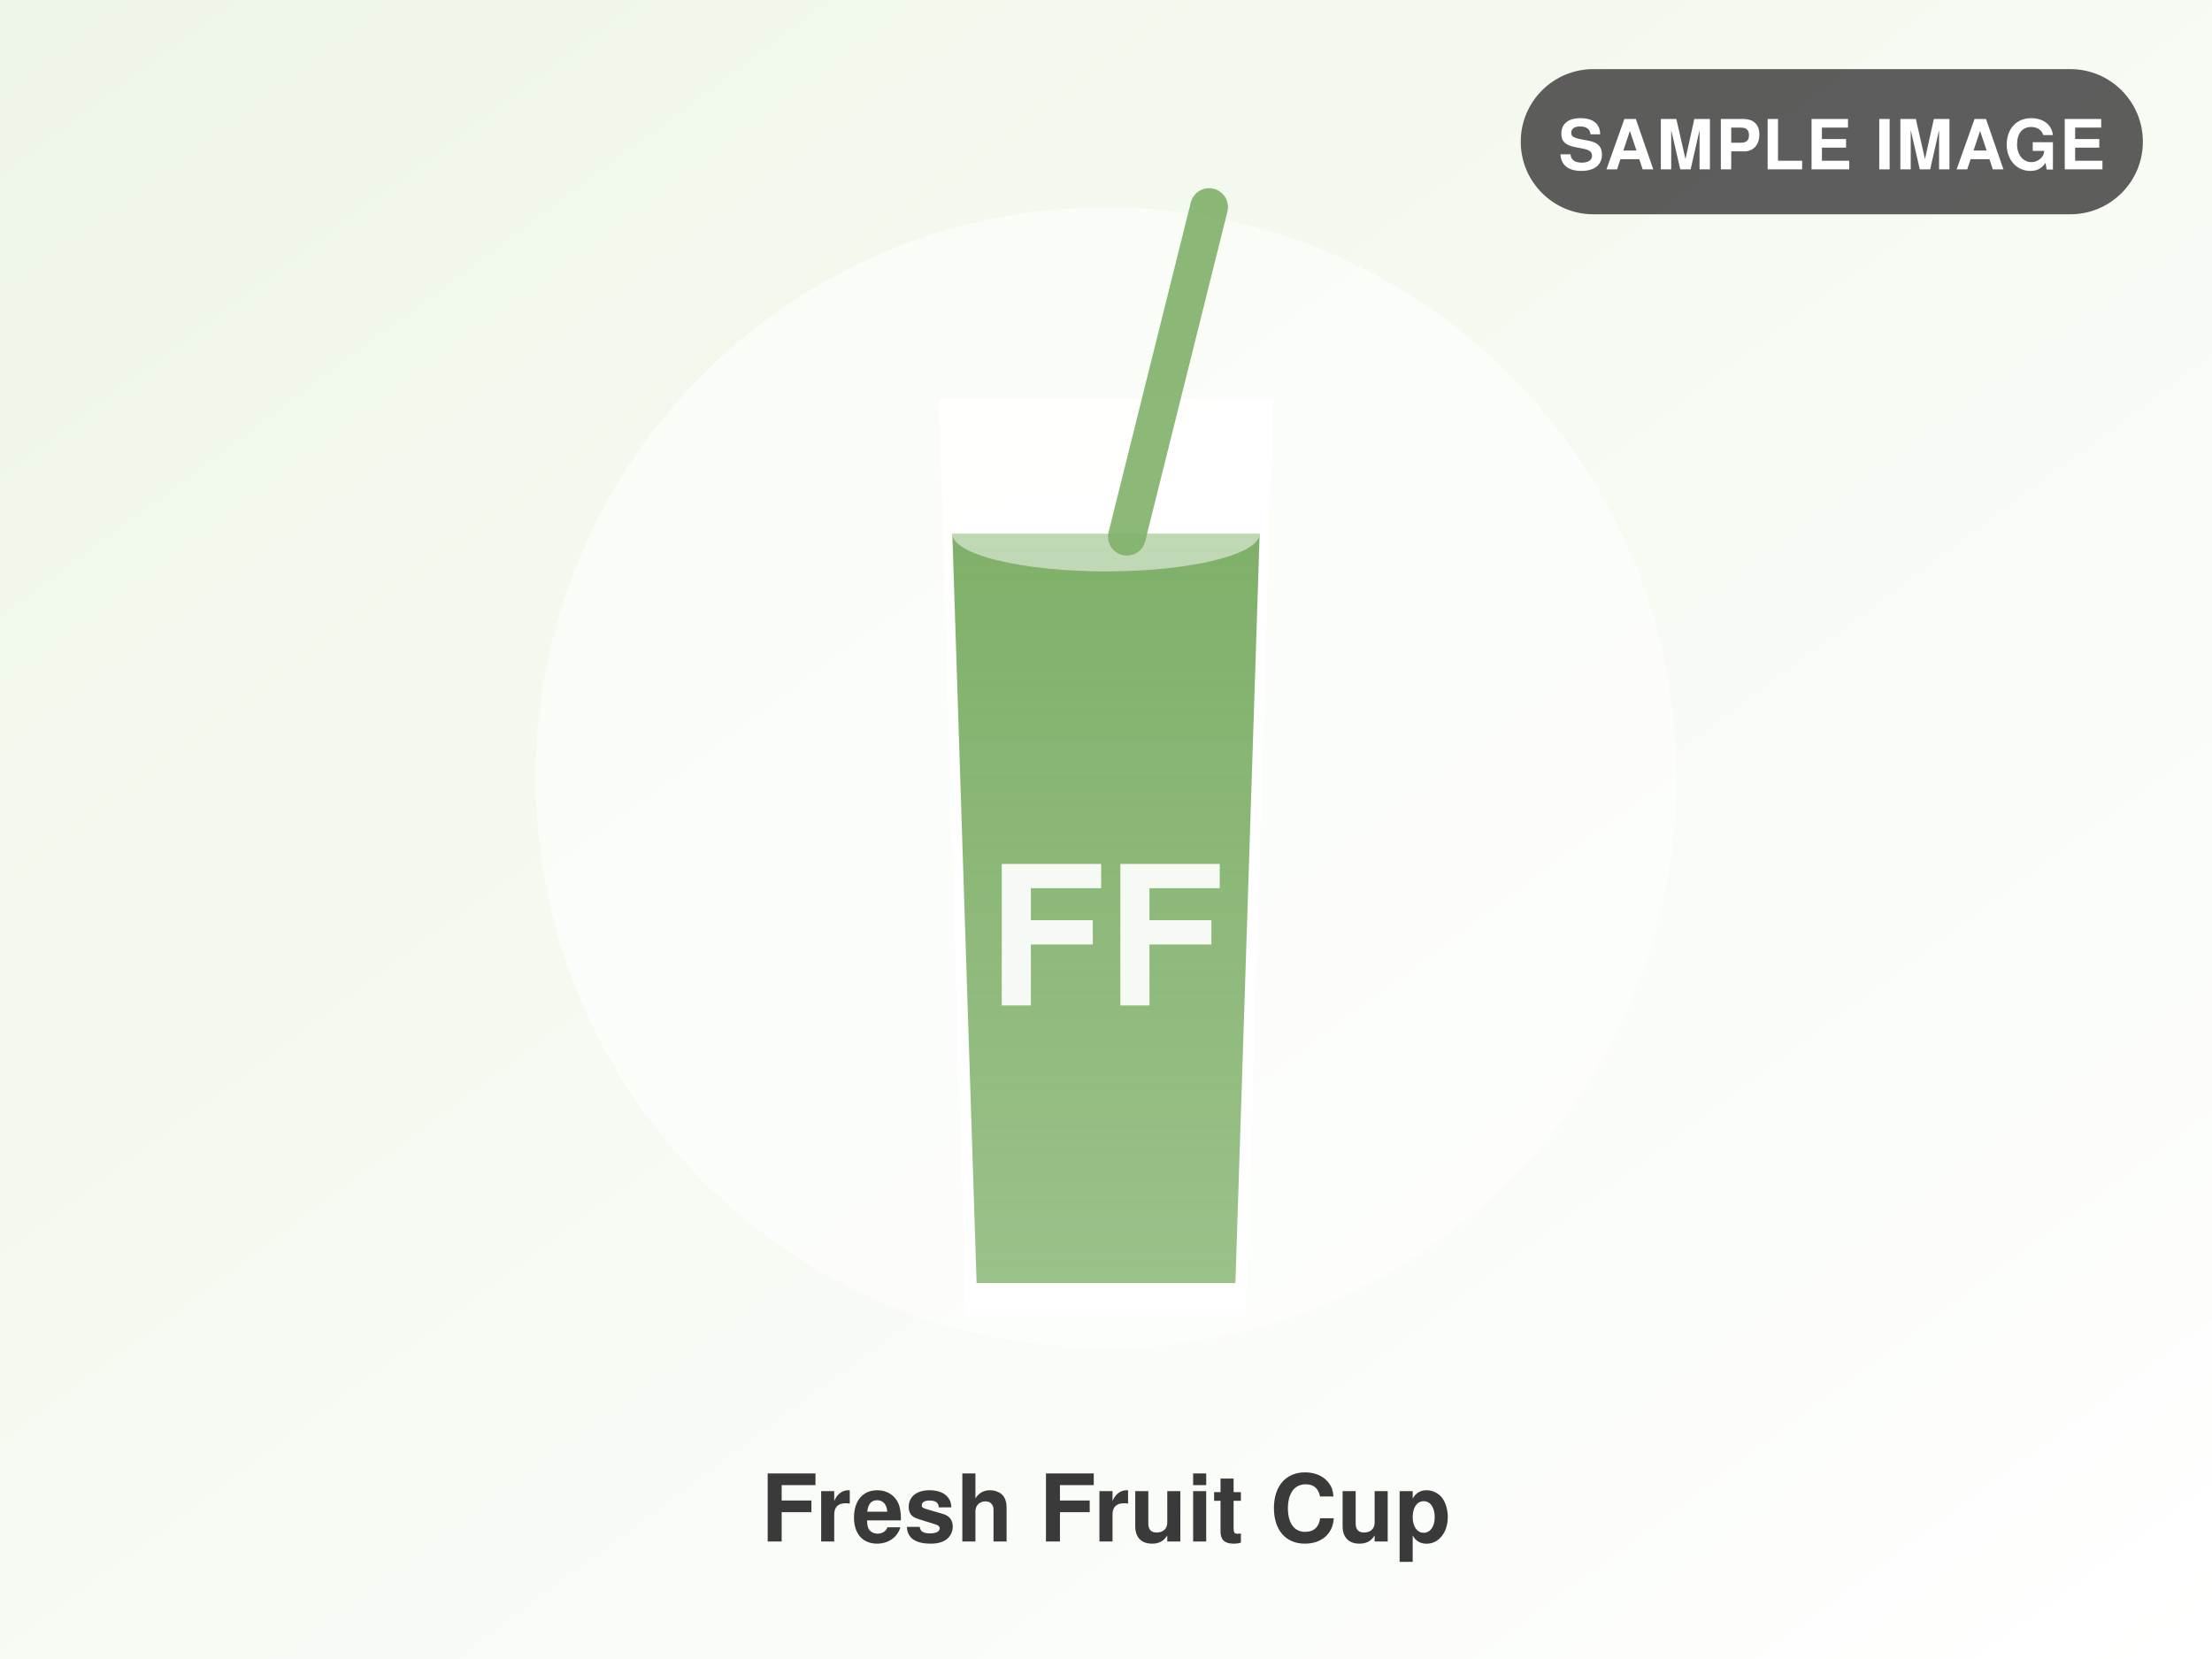
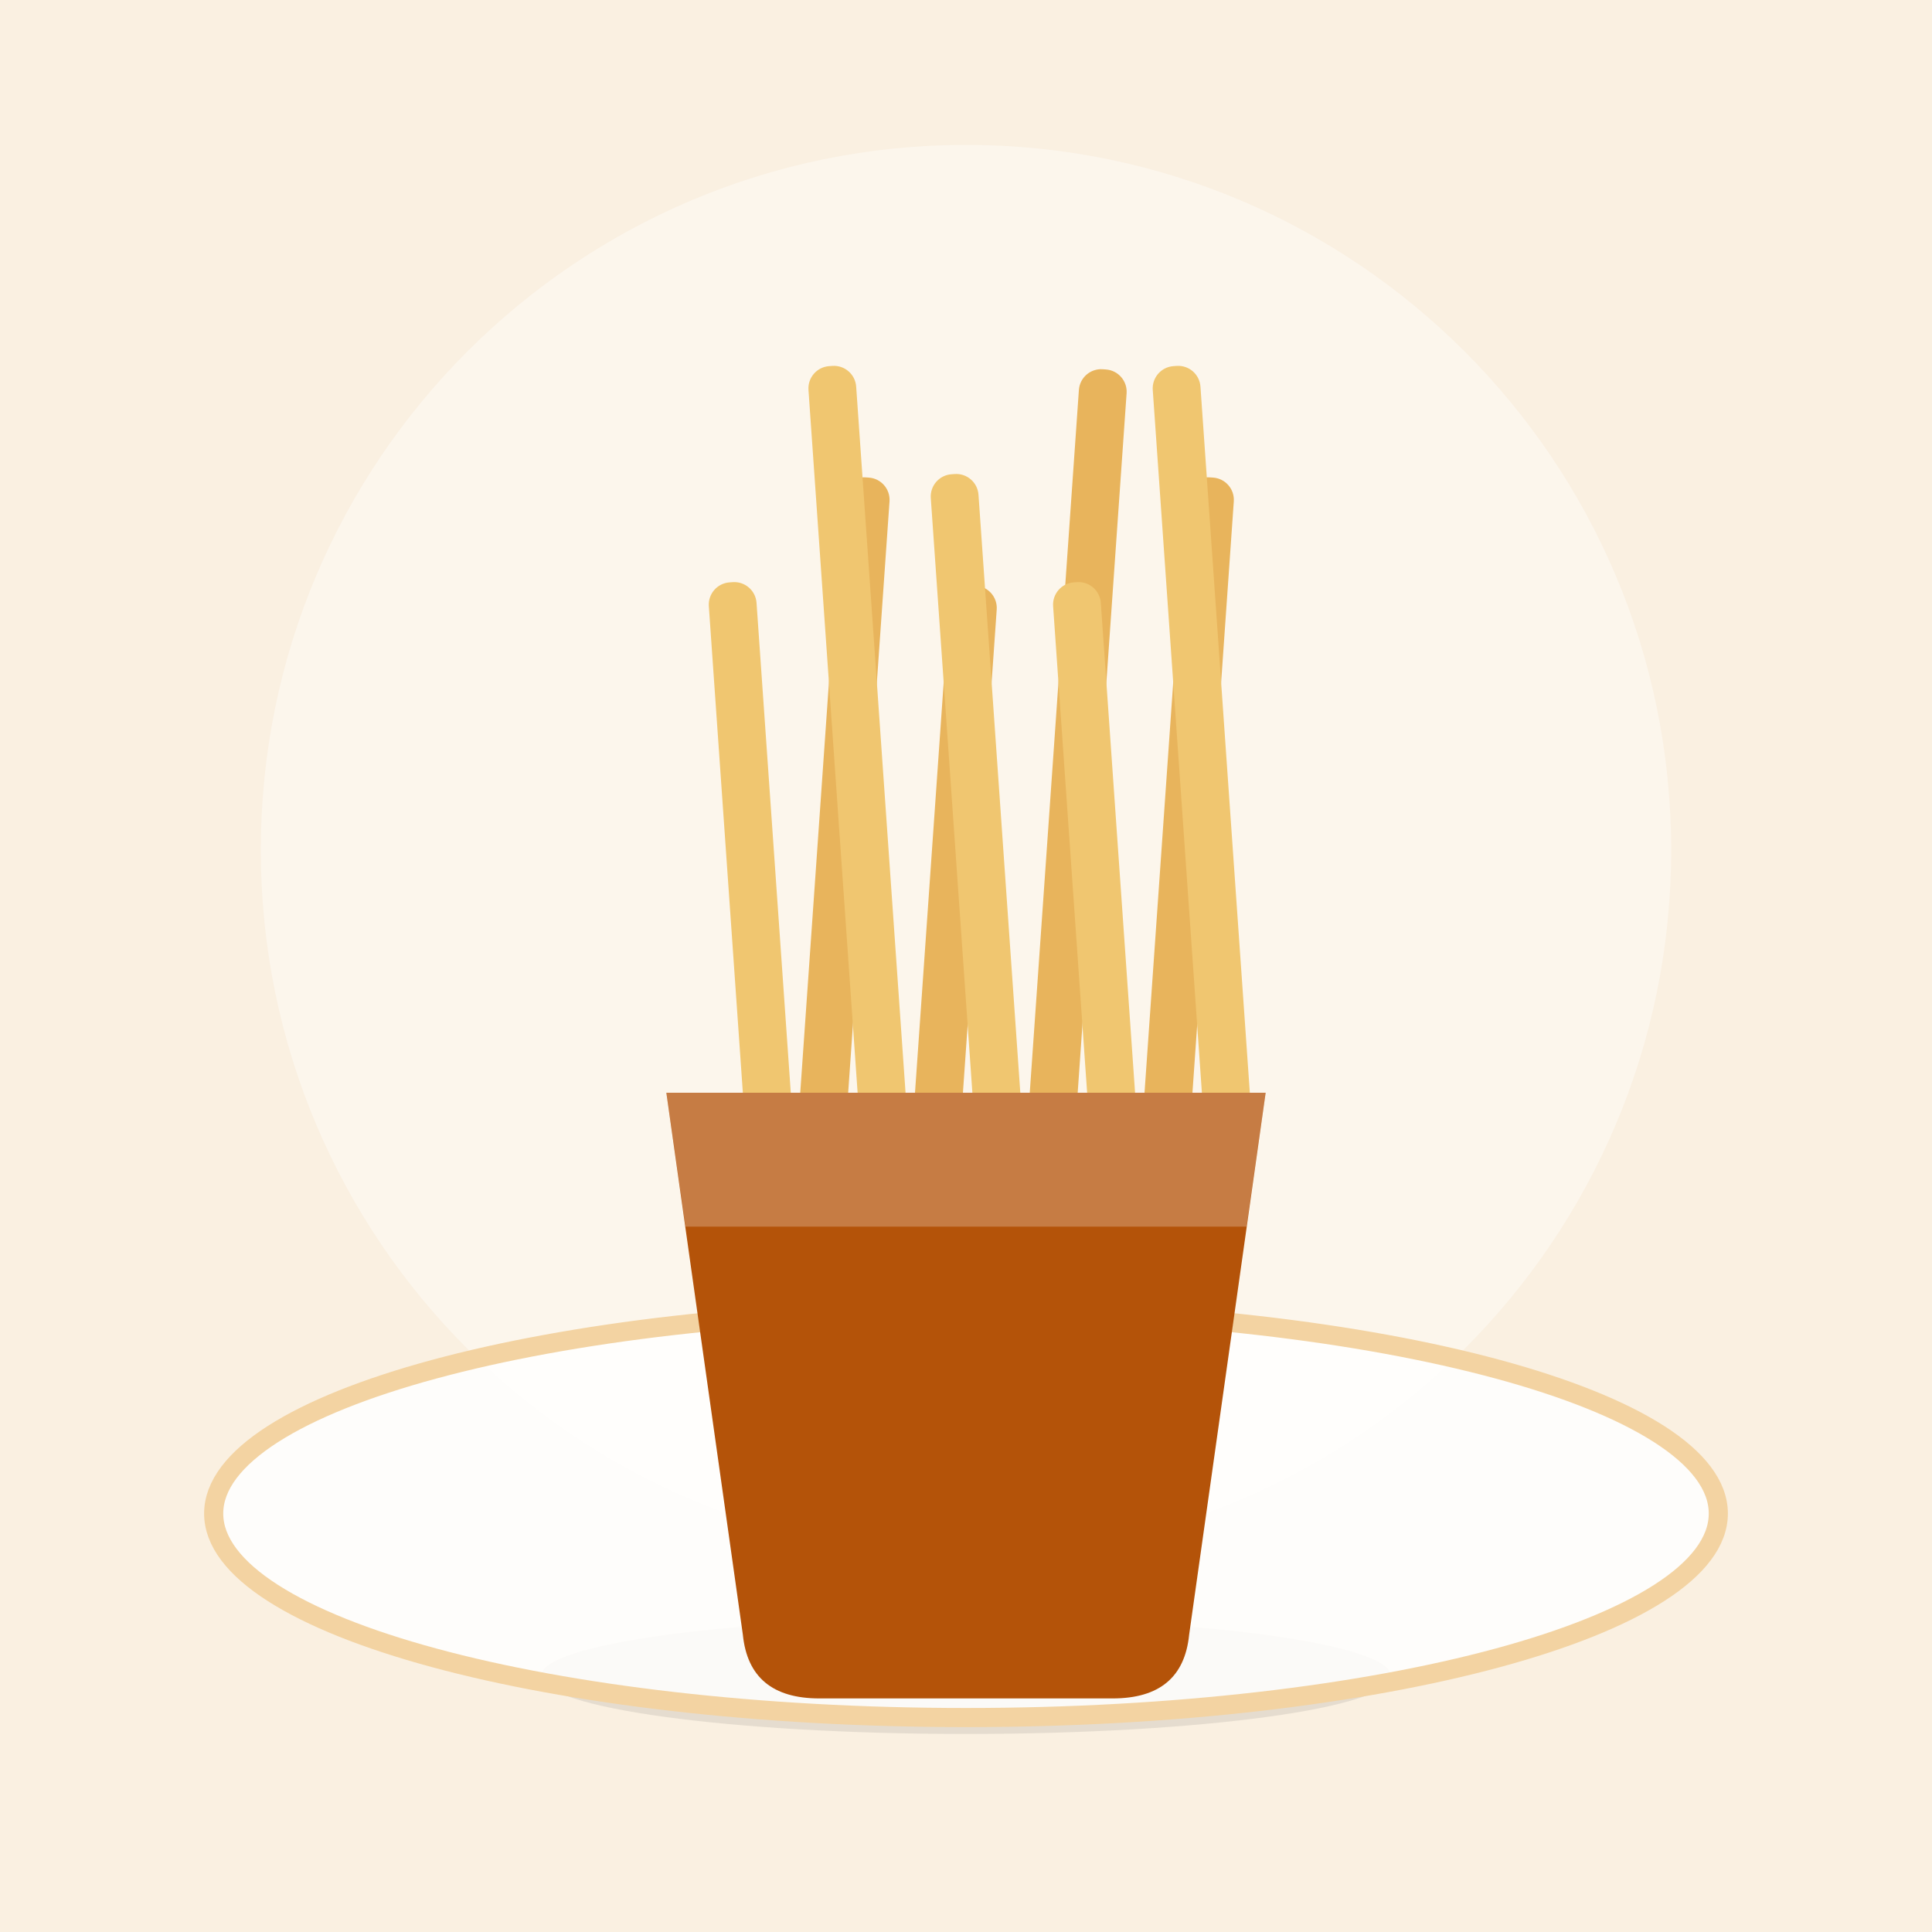
- <svg xmlns="http://www.w3.org/2000/svg" viewBox="0 0 640 480" width="640" height="480" role="img" aria-label="Fresh Fruit Cup — sample illustration">
-   <defs>
-     <linearGradient id="bg" x1="0" y1="0" x2="1" y2="1">
-       <stop offset="0" stop-color="#eef6e7" />
-       <stop offset="1" stop-color="#ffffff" />
-     </linearGradient>
-     <linearGradient id="juice" x1="0" y1="0" x2="0" y2="1">
-       <stop offset="0" stop-color="#7fb069" />
-       <stop offset="1" stop-color="#7fb069" stop-opacity="0.78" />
-     </linearGradient>
-   </defs>
-   <rect width="640" height="480" fill="url(#bg)" />
-   <circle cx="320" cy="225" r="165" fill="#ffffff" opacity="0.55" />
-   <g transform="translate(320 248) scale(0.78)">
-     <path d="M-62 -170 L62 -170 L52 170 L-52 170 Z" fill="#ffffff" opacity="0.92" />
-     <path d="M-57 -120 L57 -120 L48 158 L-48 158 Z" fill="url(#juice)" />
-     <ellipse cx="0" cy="-120" rx="57" ry="14" fill="#ffffff" opacity="0.5" />
-     <rect x="16" y="-250" width="14" height="140" rx="7" fill="#7fb069" opacity="0.9" transform="rotate(14 23 -180)" />
-     <text x="0" y="55" text-anchor="middle" font-family="Helvetica,Arial,sans-serif" font-size="72" font-weight="700" fill="#ffffff" opacity="0.92">FF</text>
-   </g>
-   <text x="320" y="446" text-anchor="middle" font-family="Helvetica,Arial,sans-serif" font-size="27" font-weight="600" fill="#3a3a3a">Fresh Fruit Cup</text>
-   <g>
-     <rect x="440" y="20" width="180" height="42" rx="21" fill="#3a3a3a" opacity="0.82" />
-     <text x="530" y="49" text-anchor="middle" font-family="Helvetica,Arial,sans-serif" font-size="20" font-weight="700" fill="#ffffff" letter-spacing="0.5">SAMPLE IMAGE</text>
+ <svg xmlns="http://www.w3.org/2000/svg" viewBox="0 0 800 800" width="800" height="800" role="img" aria-label="MnM sample product illustration">
+   <rect width="800" height="800" fill="#FAF0E1" />
+   <circle cx="400" cy="352" r="292" fill="#fff" opacity="0.38" />
+   <ellipse cx="400" cy="694" rx="176" ry="24" fill="#2C2A27" opacity="0.10" />
+   <g transform="translate(400 500) scale(1.32) translate(-400 -500)">
+     <g>
+       <ellipse cx="400" cy="596" rx="236" ry="64" fill="#FFFFFF" opacity="0.85" />
+       <ellipse cx="400" cy="596" rx="236" ry="64" fill="none" stroke="#F3D3A2" stroke-width="6" />
+       <g transform="translate(0 -6)">
+         <rect x="330" y="310" width="15" height="190" rx="7" fill="#F0C670" transform="rotate(-4 330 470)" />
+         <rect x="348" y="276" width="15" height="224" rx="7" fill="#E8B45C" transform="rotate(4 348 470)" />
+         <rect x="366" y="242" width="15" height="258" rx="7" fill="#F0C670" transform="rotate(-4 366 470)" />
+         <rect x="384" y="310" width="15" height="190" rx="7" fill="#E8B45C" transform="rotate(4 384 470)" />
+         <rect x="402" y="276" width="15" height="224" rx="7" fill="#F0C670" transform="rotate(-4 402 470)" />
+         <rect x="420" y="242" width="15" height="258" rx="7" fill="#E8B45C" transform="rotate(4 420 470)" />
+         <rect x="438" y="310" width="15" height="190" rx="7" fill="#F0C670" transform="rotate(-4 438 470)" />
+         <rect x="456" y="276" width="15" height="224" rx="7" fill="#E8B45C" transform="rotate(4 456 470)" />
+         <rect x="474" y="242" width="15" height="258" rx="7" fill="#F0C670" transform="rotate(-4 474 470)" />
+         <path d="M306 470 H494 L470 640 Q468 660 446 660 H354 Q332 660 330 640 Z" fill="#B45309" />
+         <path d="M306 470 H494 L488 512 H312 Z" fill="#FFFFFF" opacity="0.24" />
+       </g>
+     </g>
  </g>
</svg>
